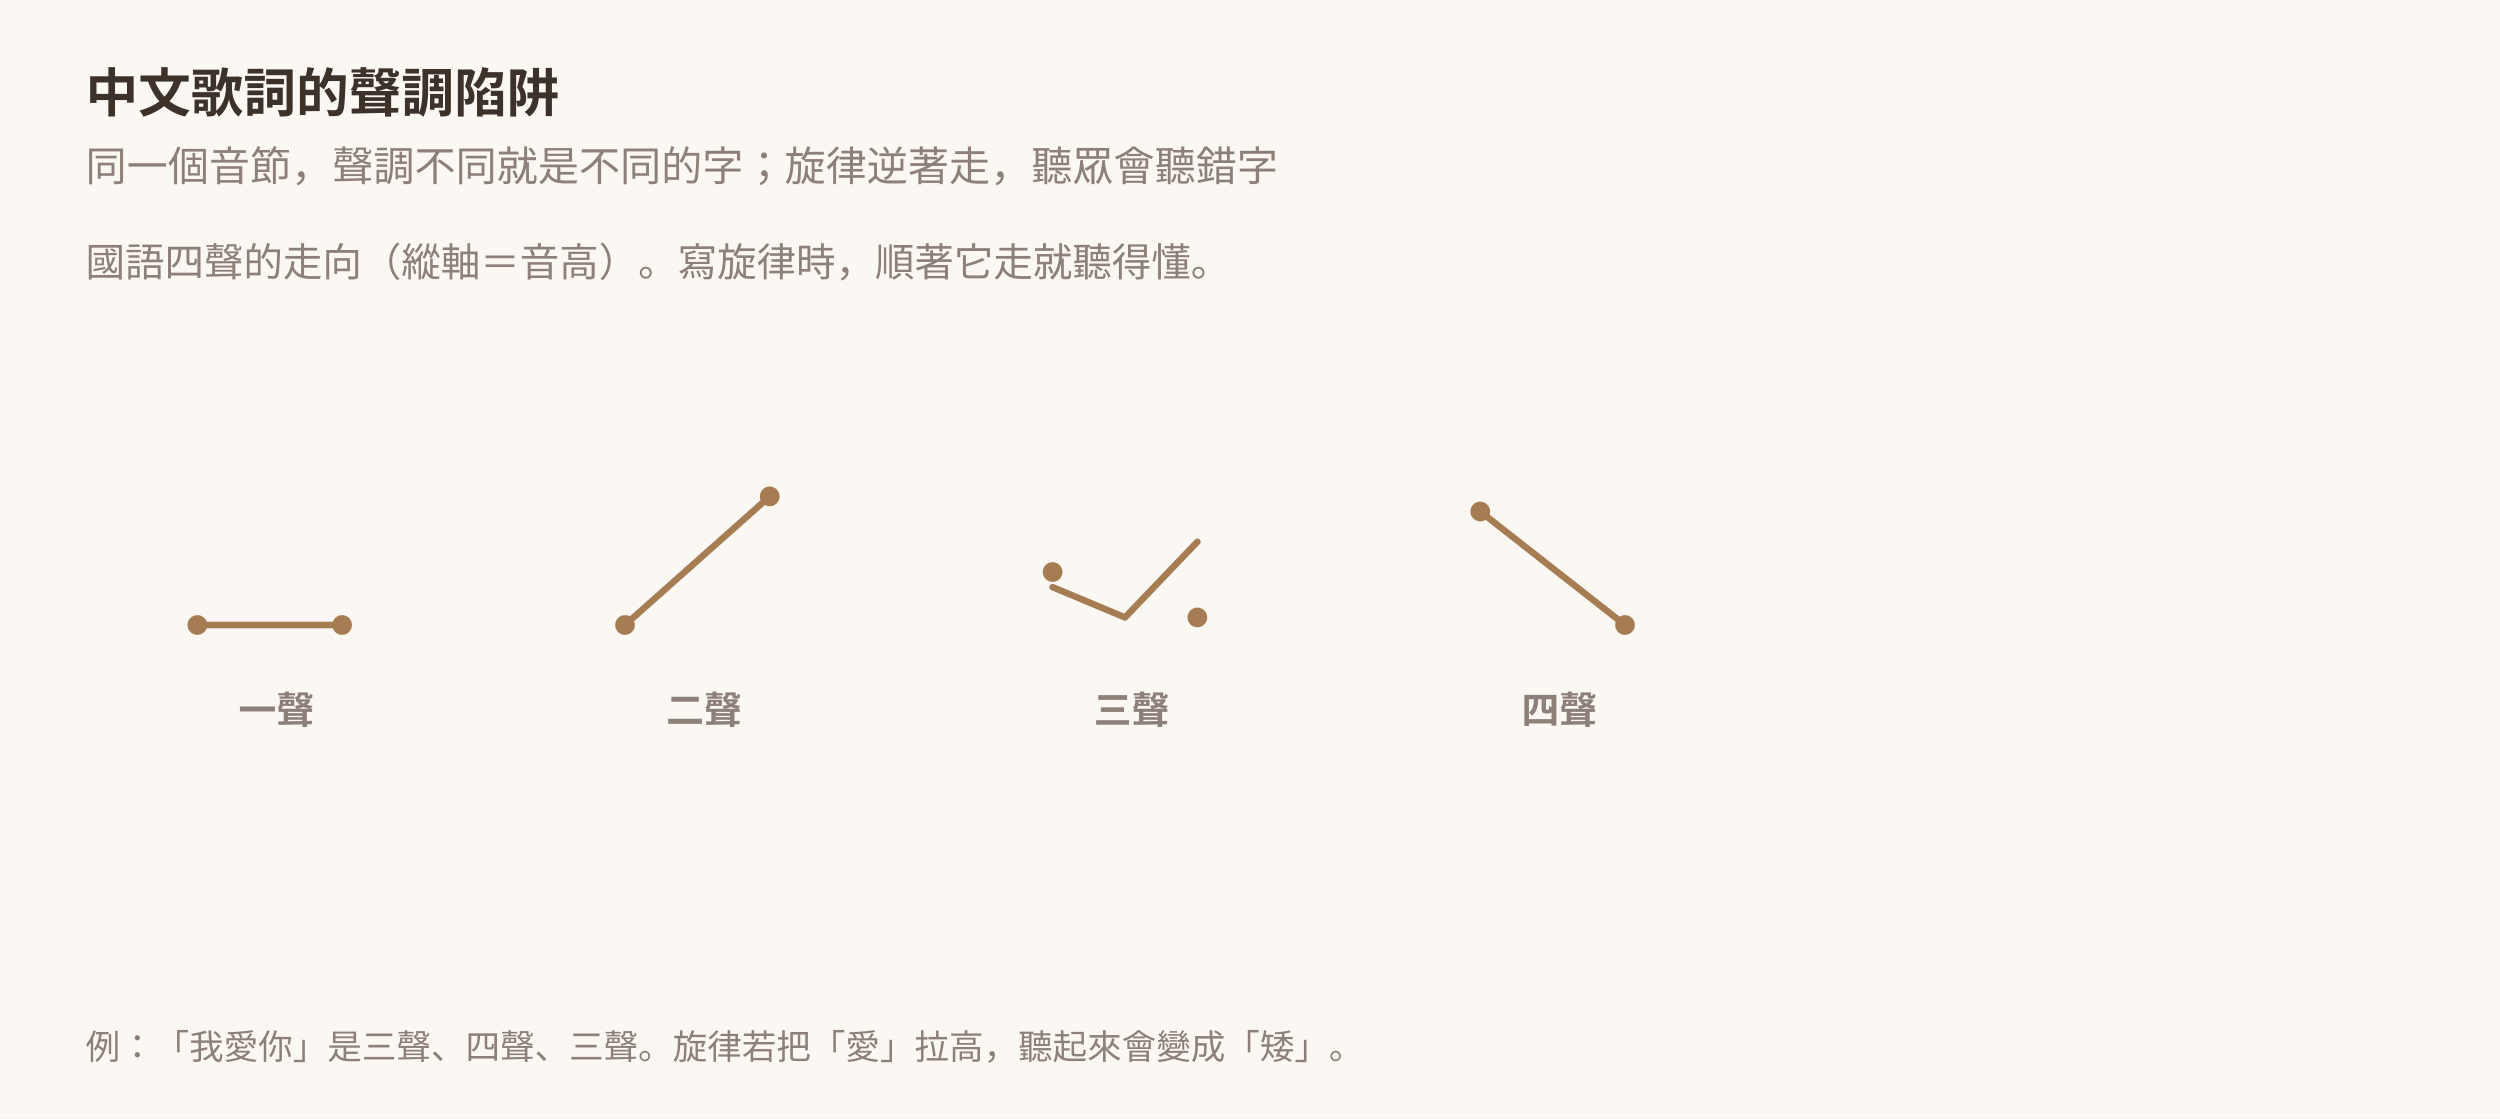
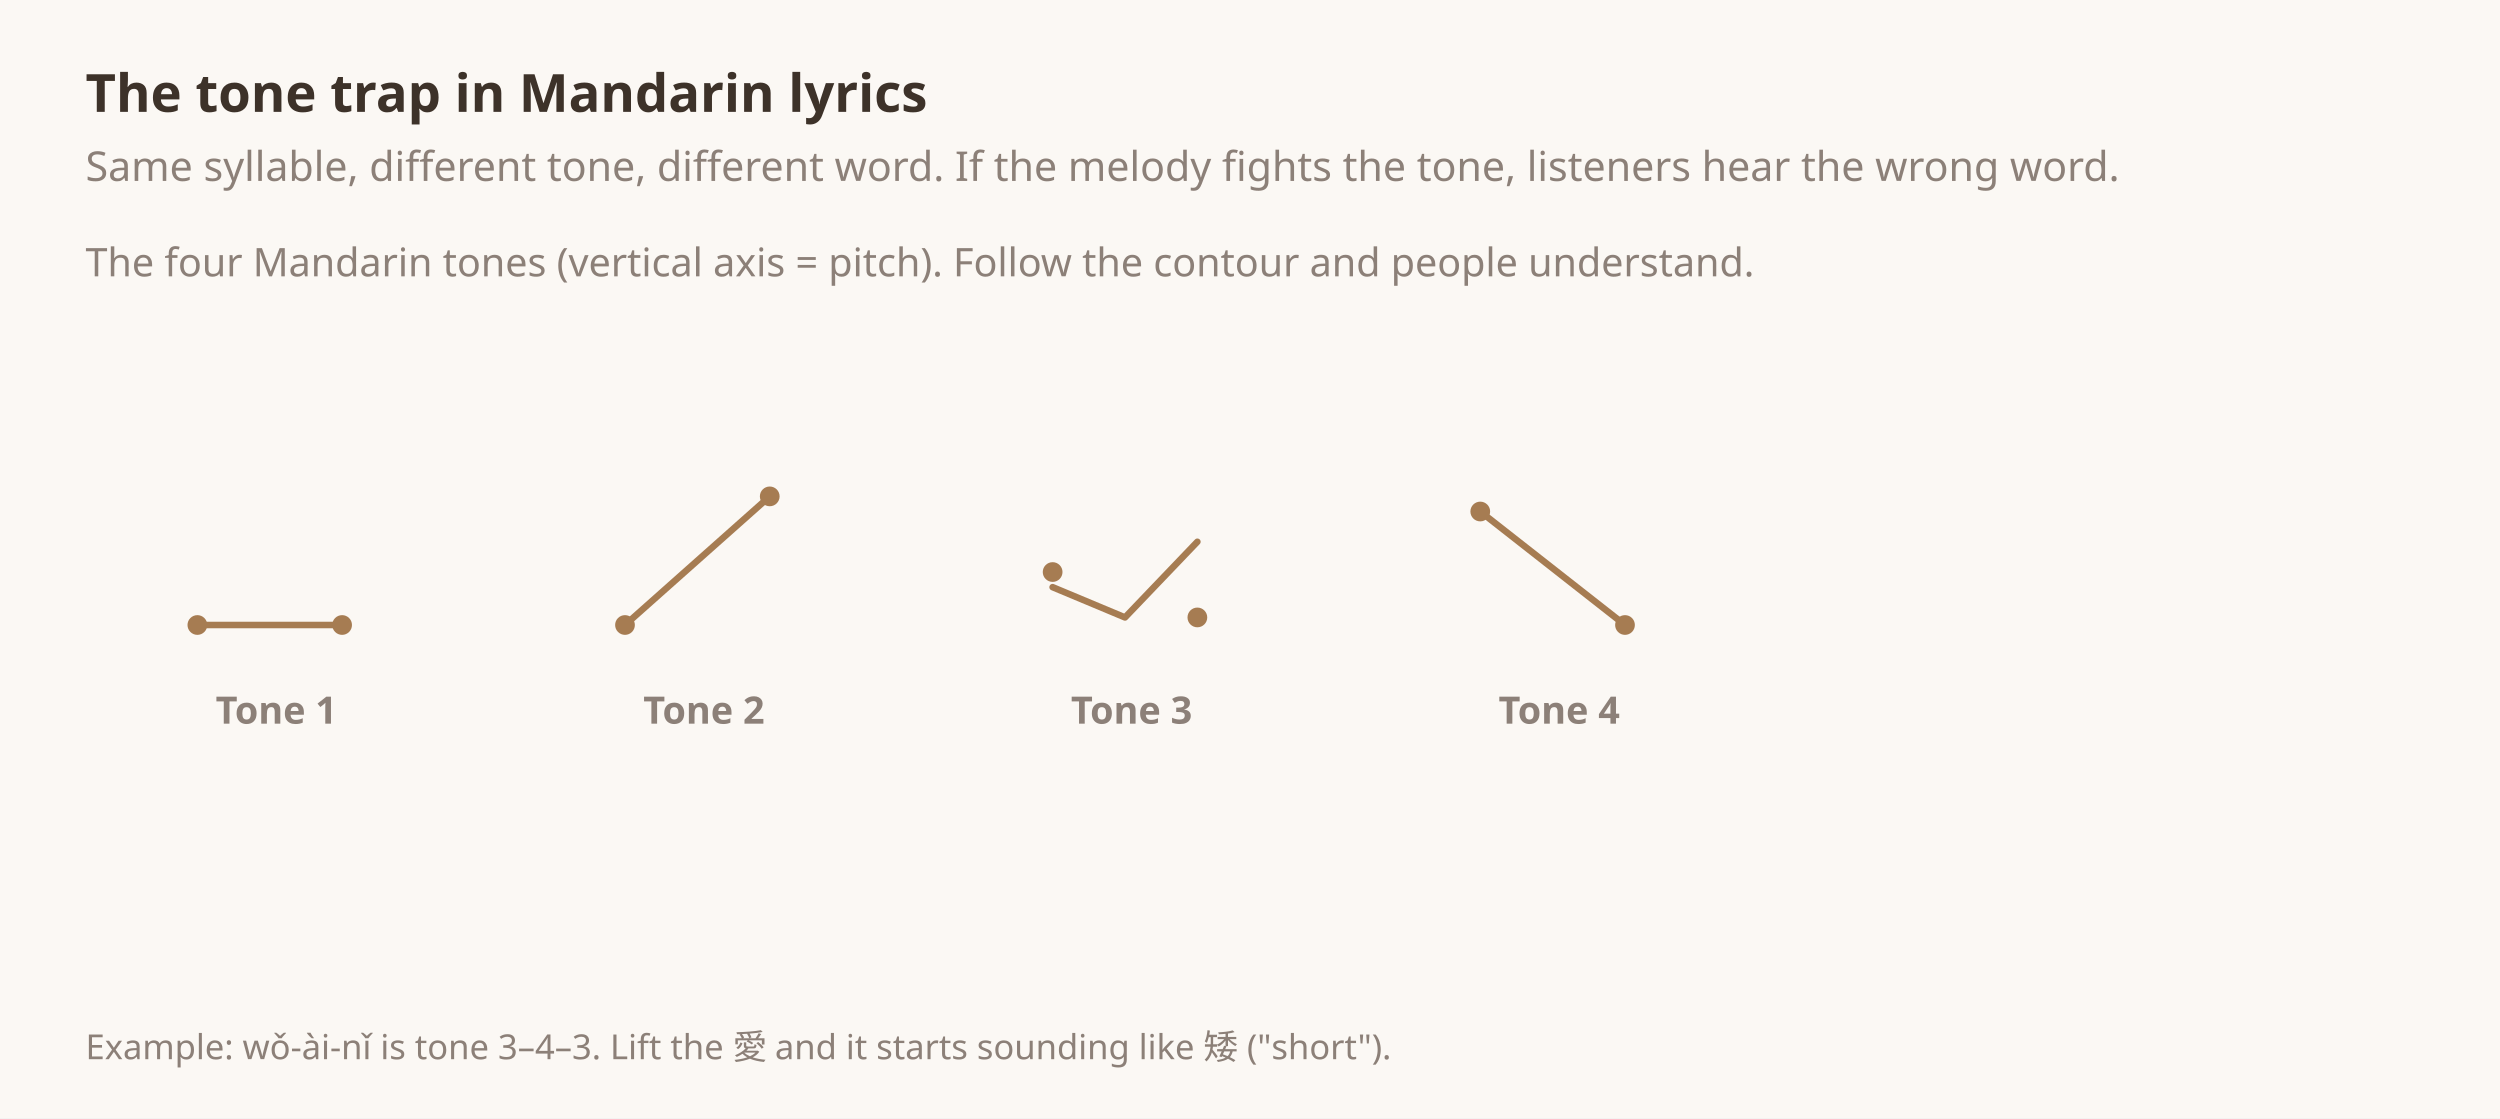
<svg xmlns="http://www.w3.org/2000/svg" viewBox="0 0 760 340" role="img" aria-label="中文歌詞的聲調陷阱">
  <rect width="760" height="340" fill="#FBF8F4" />
  <style>
    .t   { font-family: 'Noto Sans TC','PingFang TC','Microsoft JhengHei',system-ui,sans-serif; fill: #3D3229; }
    .tb  { font-family: 'Noto Sans TC','PingFang TC','Microsoft JhengHei',system-ui,sans-serif; fill: #3D3229; font-weight: 700; }
    .ts  { font-family: 'Noto Sans TC','PingFang TC','Microsoft JhengHei',system-ui,sans-serif; fill: #8C8078; }
    .num { font-family: 'Noto Sans TC','PingFang TC','Microsoft JhengHei',system-ui,sans-serif; fill: #FFFFFF; font-weight: 700; font-size: 11px; }
    .ink { fill: none; stroke: #3D3229; stroke-width: 1.6; stroke-linejoin: round; stroke-linecap: round; }
    .thin{ fill: none; stroke: #D9CFC4; stroke-width: 1.1; }
    .dash{ fill: none; stroke: #D9CFC4; stroke-width: 1.1; stroke-dasharray: 4 5; }
    .lead{ fill: none; stroke: #8C8078; stroke-width: 1; }
    .acc { fill: none; stroke: #A67C52; stroke-width: 2; stroke-linejoin: round; stroke-linecap: round; }
    .blue{ fill: none; stroke: #6B8FBF; stroke-width: 2; stroke-linejoin: round; stroke-linecap: round; }
    .green{ fill: none; stroke: #6F8F6A; stroke-width: 2; stroke-linejoin: round; stroke-linecap: round; }
    .red { fill: none; stroke: #B0563F; stroke-width: 2; stroke-linejoin: round; stroke-linecap: round; }
    .dot { fill: #3D3229; }
  </style>
-   <text x="26" y="34" class="tb" font-size="16">中文歌詞的聲調陷阱</text>
-   <text x="26" y="55" class="ts" font-size="12.5">同一個音節，聲調不同就是不同的字；旋律逆著走，聽眾會聽錯字</text>
-   <text x="26" y="84" class="ts" font-size="12">國語四聲的走向（縱軸＝音高）。寫旋律時，順著它走就聽得懂。</text>
-   <text x="84" y="220" class="ts" font-size="11.5" text-anchor="middle" font-weight="700">一聲</text>
+   <text x="26" y="34" class="tb" font-size="16">The tone trap in Mandarin lyrics</text>
+   <text x="26" y="55" class="ts" font-size="12.5">Same syllable, different tone, different word. If the melody fights the tone, listeners hear the wrong word.</text>
+   <text x="26" y="84" class="ts" font-size="12">The four Mandarin tones (vertical axis = pitch). Follow the contour and people understand.</text>
+   <text x="84" y="220" class="ts" font-size="11.5" text-anchor="middle" font-weight="700">Tone 1</text>
  <path d="M60 190.0 L104 190.0" class="acc" />
  <circle cx="60" cy="190.0" r="3" fill="#A67C52" />
  <circle cx="104" cy="190.0" r="3" fill="#A67C52" />
-   <text x="214" y="220" class="ts" font-size="11.5" text-anchor="middle" font-weight="700">二聲</text>
+   <text x="214" y="220" class="ts" font-size="11.5" text-anchor="middle" font-weight="700">Tone 2</text>
  <path d="M190 190.0 L234 150.9" class="acc" />
  <circle cx="190" cy="190.0" r="3" fill="#A67C52" />
  <circle cx="234" cy="150.9" r="3" fill="#A67C52" />
-   <text x="344" y="220" class="ts" font-size="11.5" text-anchor="middle" font-weight="700">三聲</text>
+   <text x="344" y="220" class="ts" font-size="11.5" text-anchor="middle" font-weight="700">Tone 3</text>
  <path d="M320 178.5 L342 187.7 L364 164.7" class="acc" />
  <circle cx="320" cy="173.9" r="3" fill="#A67C52" />
  <circle cx="364" cy="187.7" r="3" fill="#A67C52" />
-   <text x="474" y="220" class="ts" font-size="11.5" text-anchor="middle" font-weight="700">四聲</text>
+   <text x="474" y="220" class="ts" font-size="11.5" text-anchor="middle" font-weight="700">Tone 4</text>
  <path d="M450 155.5 L494 190.0" class="acc" />
  <circle cx="450" cy="155.5" r="3" fill="#A67C52" />
  <circle cx="494" cy="190.0" r="3" fill="#A67C52" />
-   <text x="26" y="322" class="ts" font-size="10.5" fill="#8C8078">例：「我愛你」是三聲、四聲、三聲。旋律若把「愛」拉高，聽起來會變成「矮」。</text>
+   <text x="26" y="322" class="ts" font-size="10.5" fill="#8C8078">Example: wǒ-ài-nǐ is tone 3–4–3. Lift the 愛 and it starts sounding like 矮 ("short").</text>
</svg>
